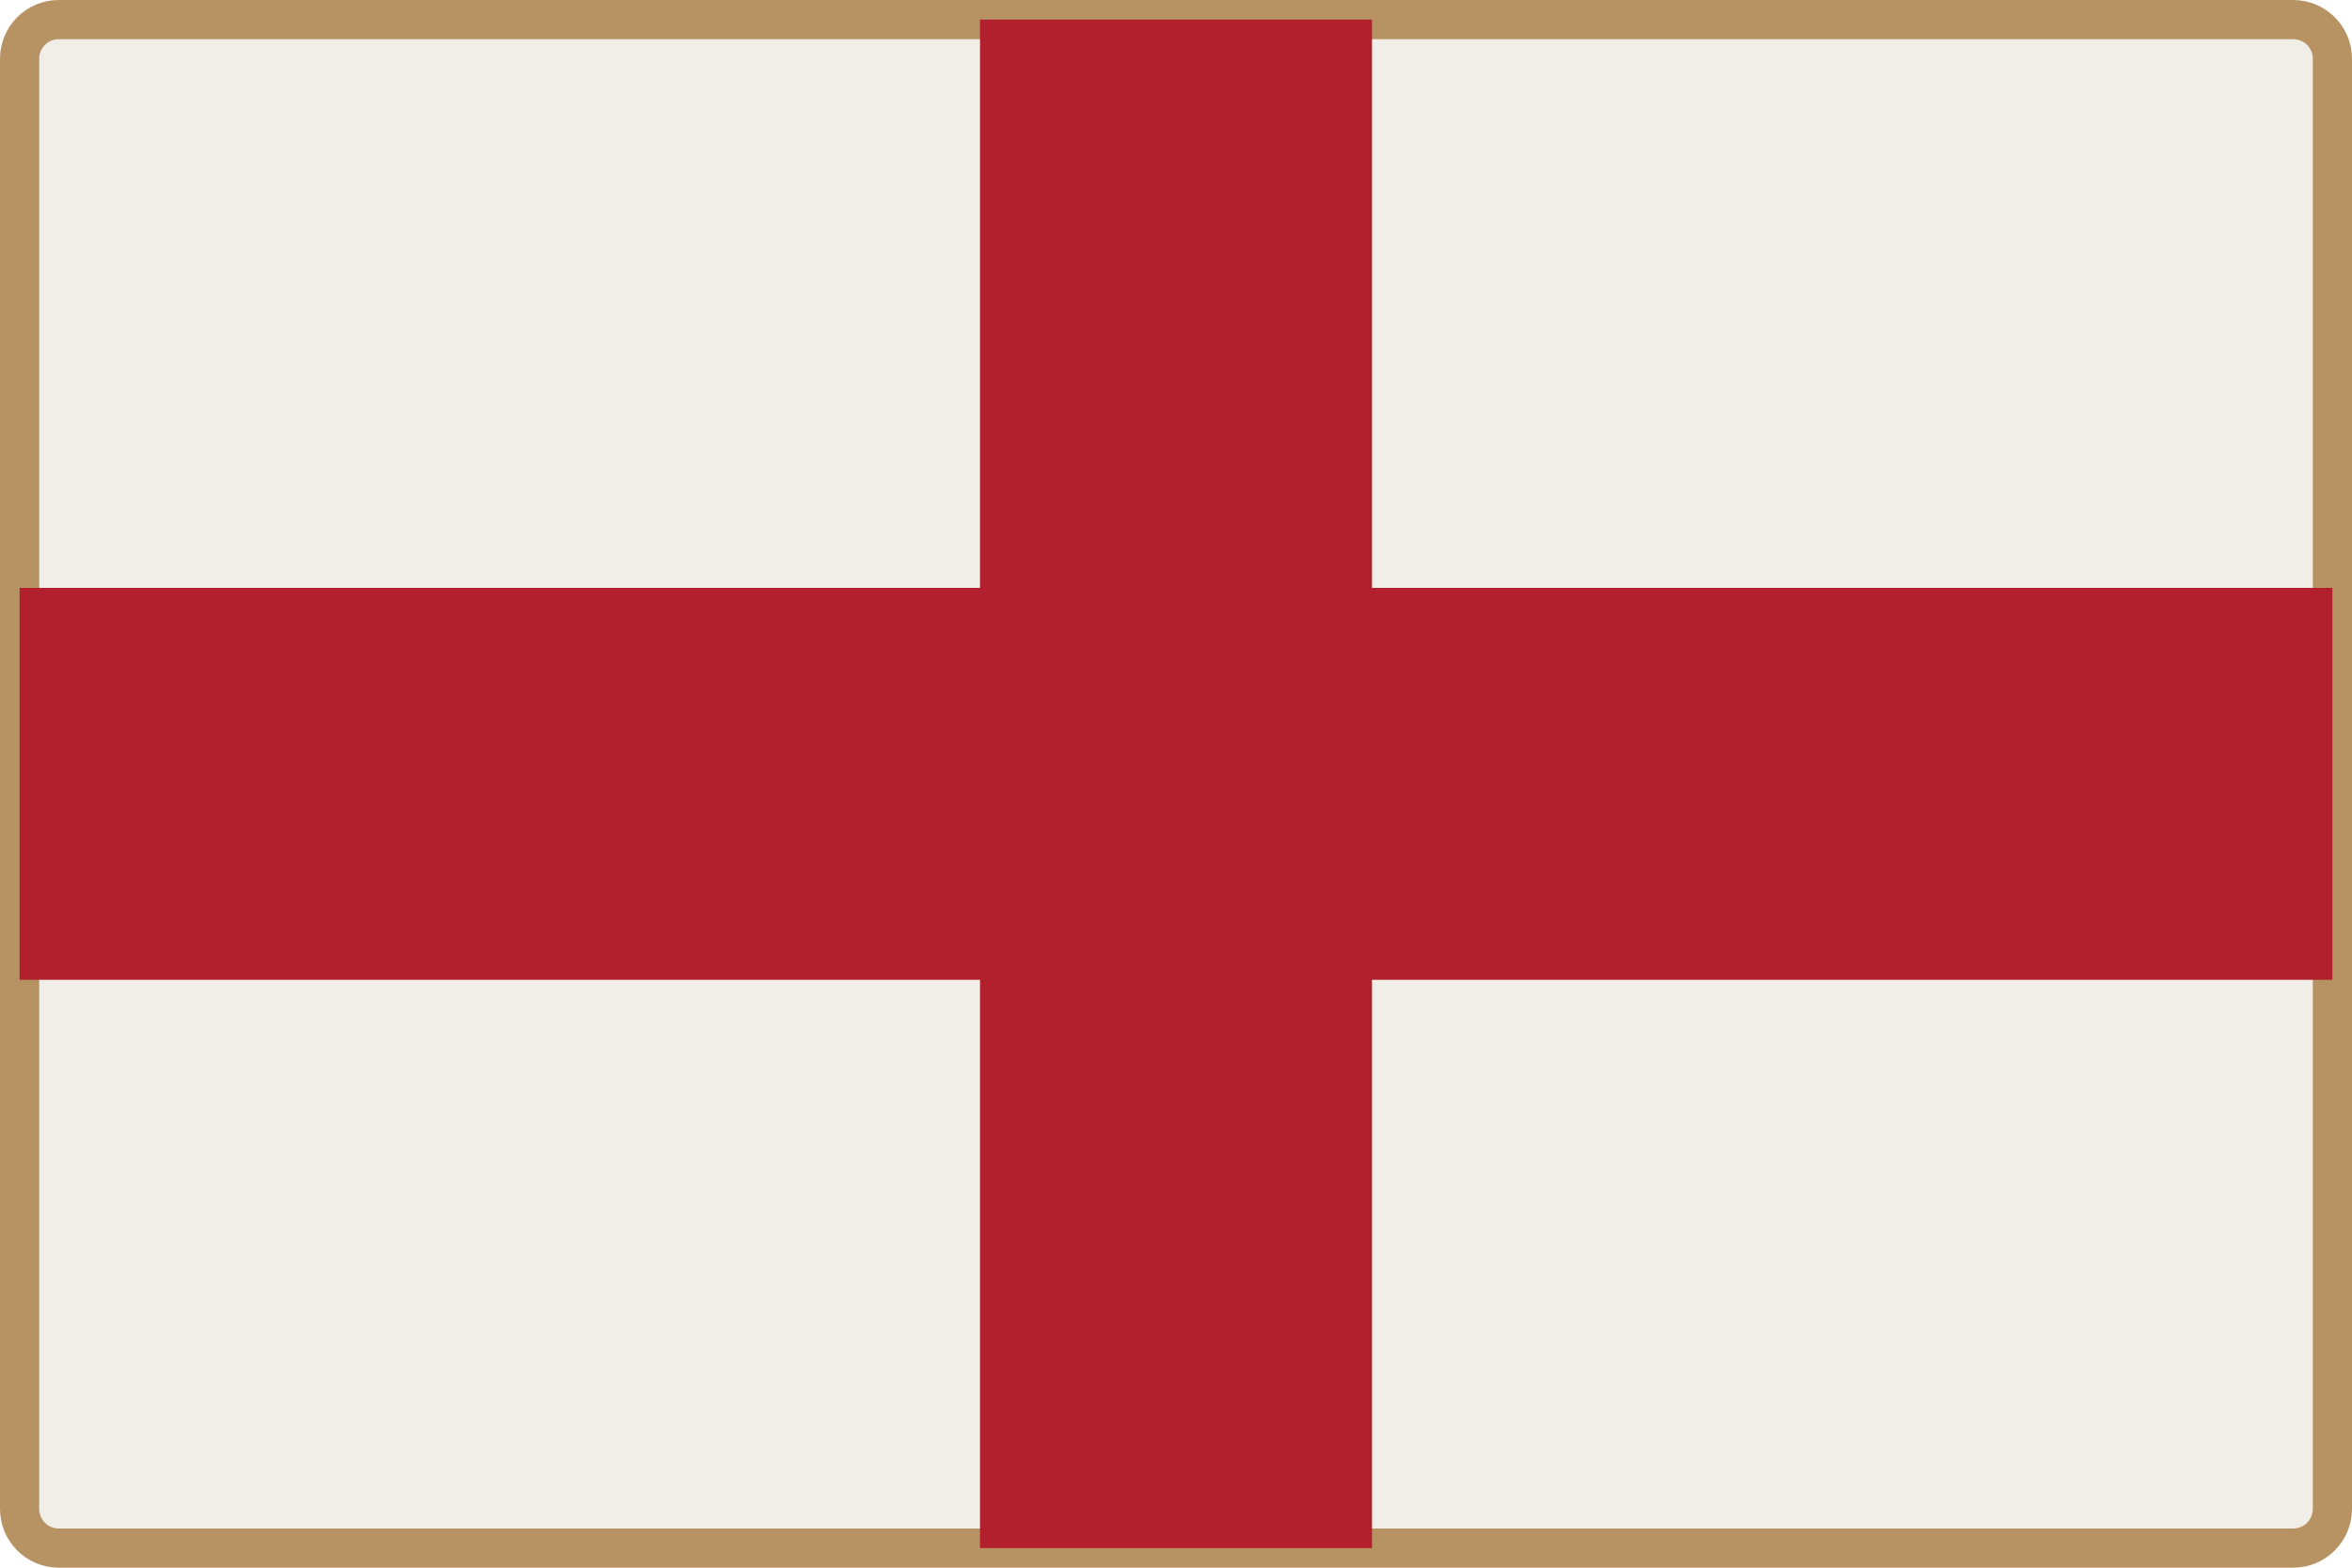
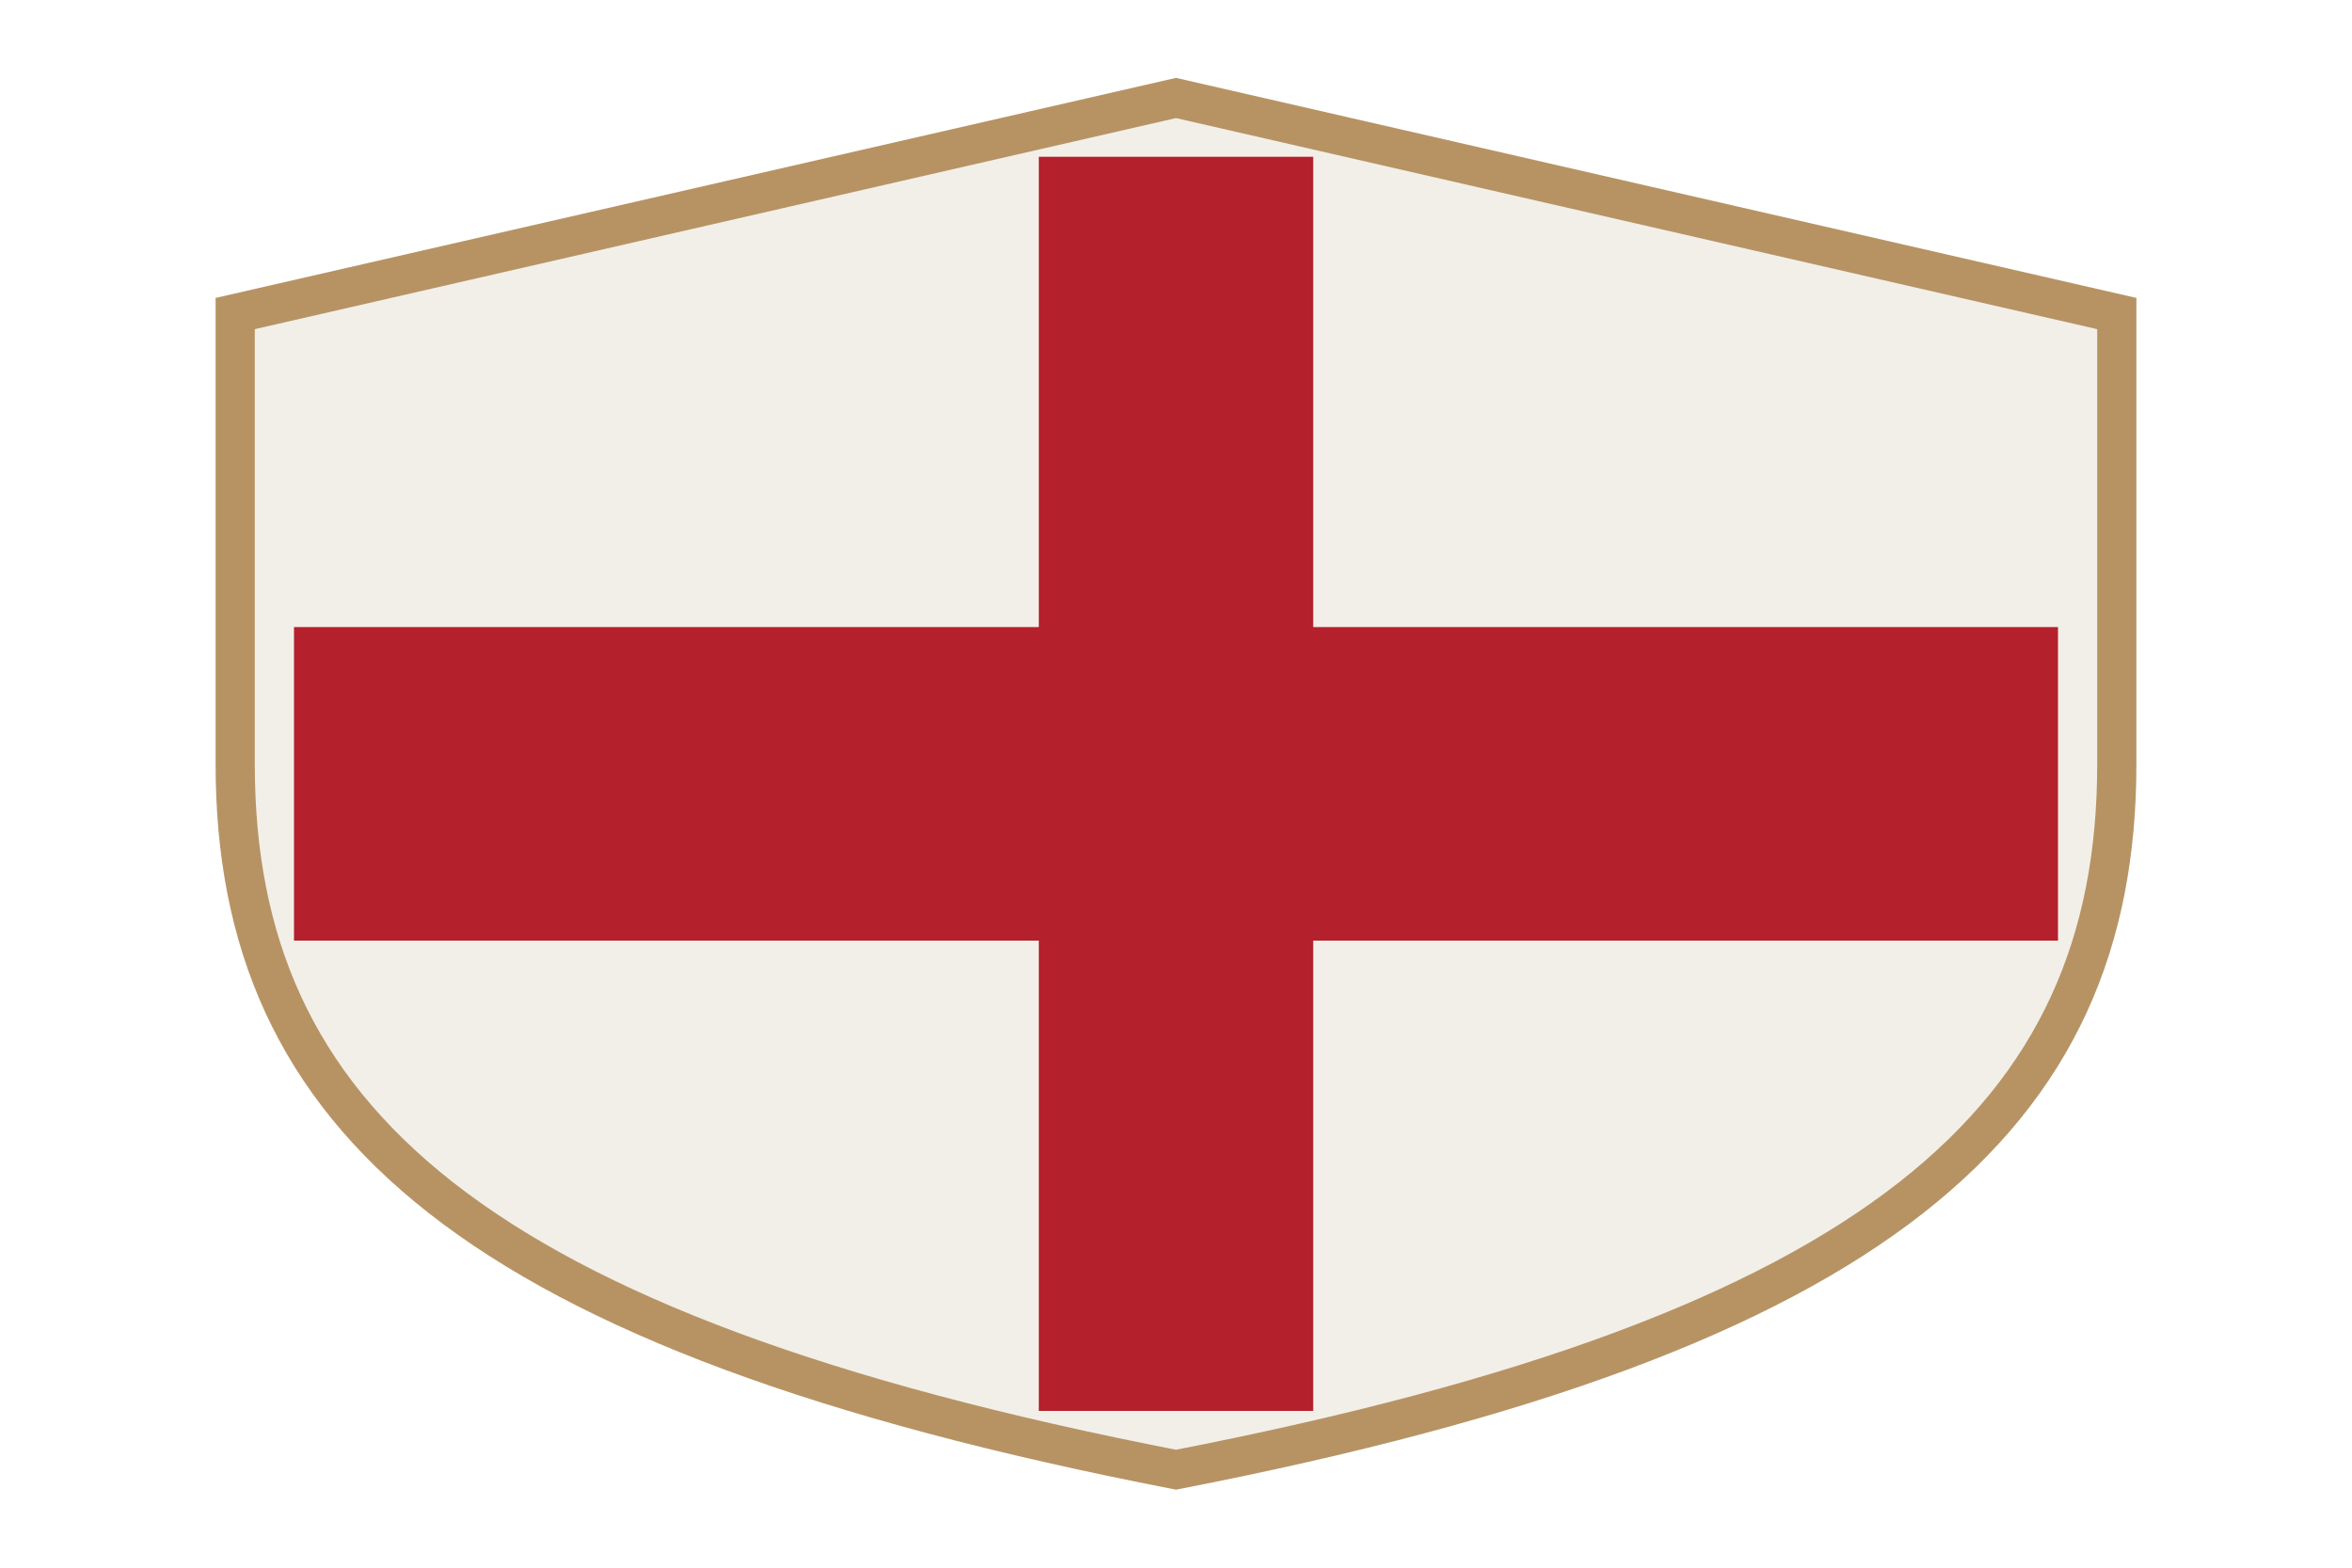
<svg xmlns="http://www.w3.org/2000/svg" viewBox="0 0 120 80">
-   <rect x="1" y="1" width="118" height="78" rx="2" fill="#f1eee7" stroke="#b79364" stroke-width="2" />
-   <rect x="50" y="1" width="20" height="78" fill="#b21f2d" />
-   <rect x="1" y="30" width="118" height="20" fill="#b21f2d" />
+   <path d="M60 5 108 16v23c0 18-12 29-48 36C24 68 12 57 12 39V16Z" fill="#f2efe8" stroke="#b79364" stroke-width="2" />
+   <path d="M53 8h14v64H53zM15 32h90v16H15z" fill="#b5202d" />
</svg>
